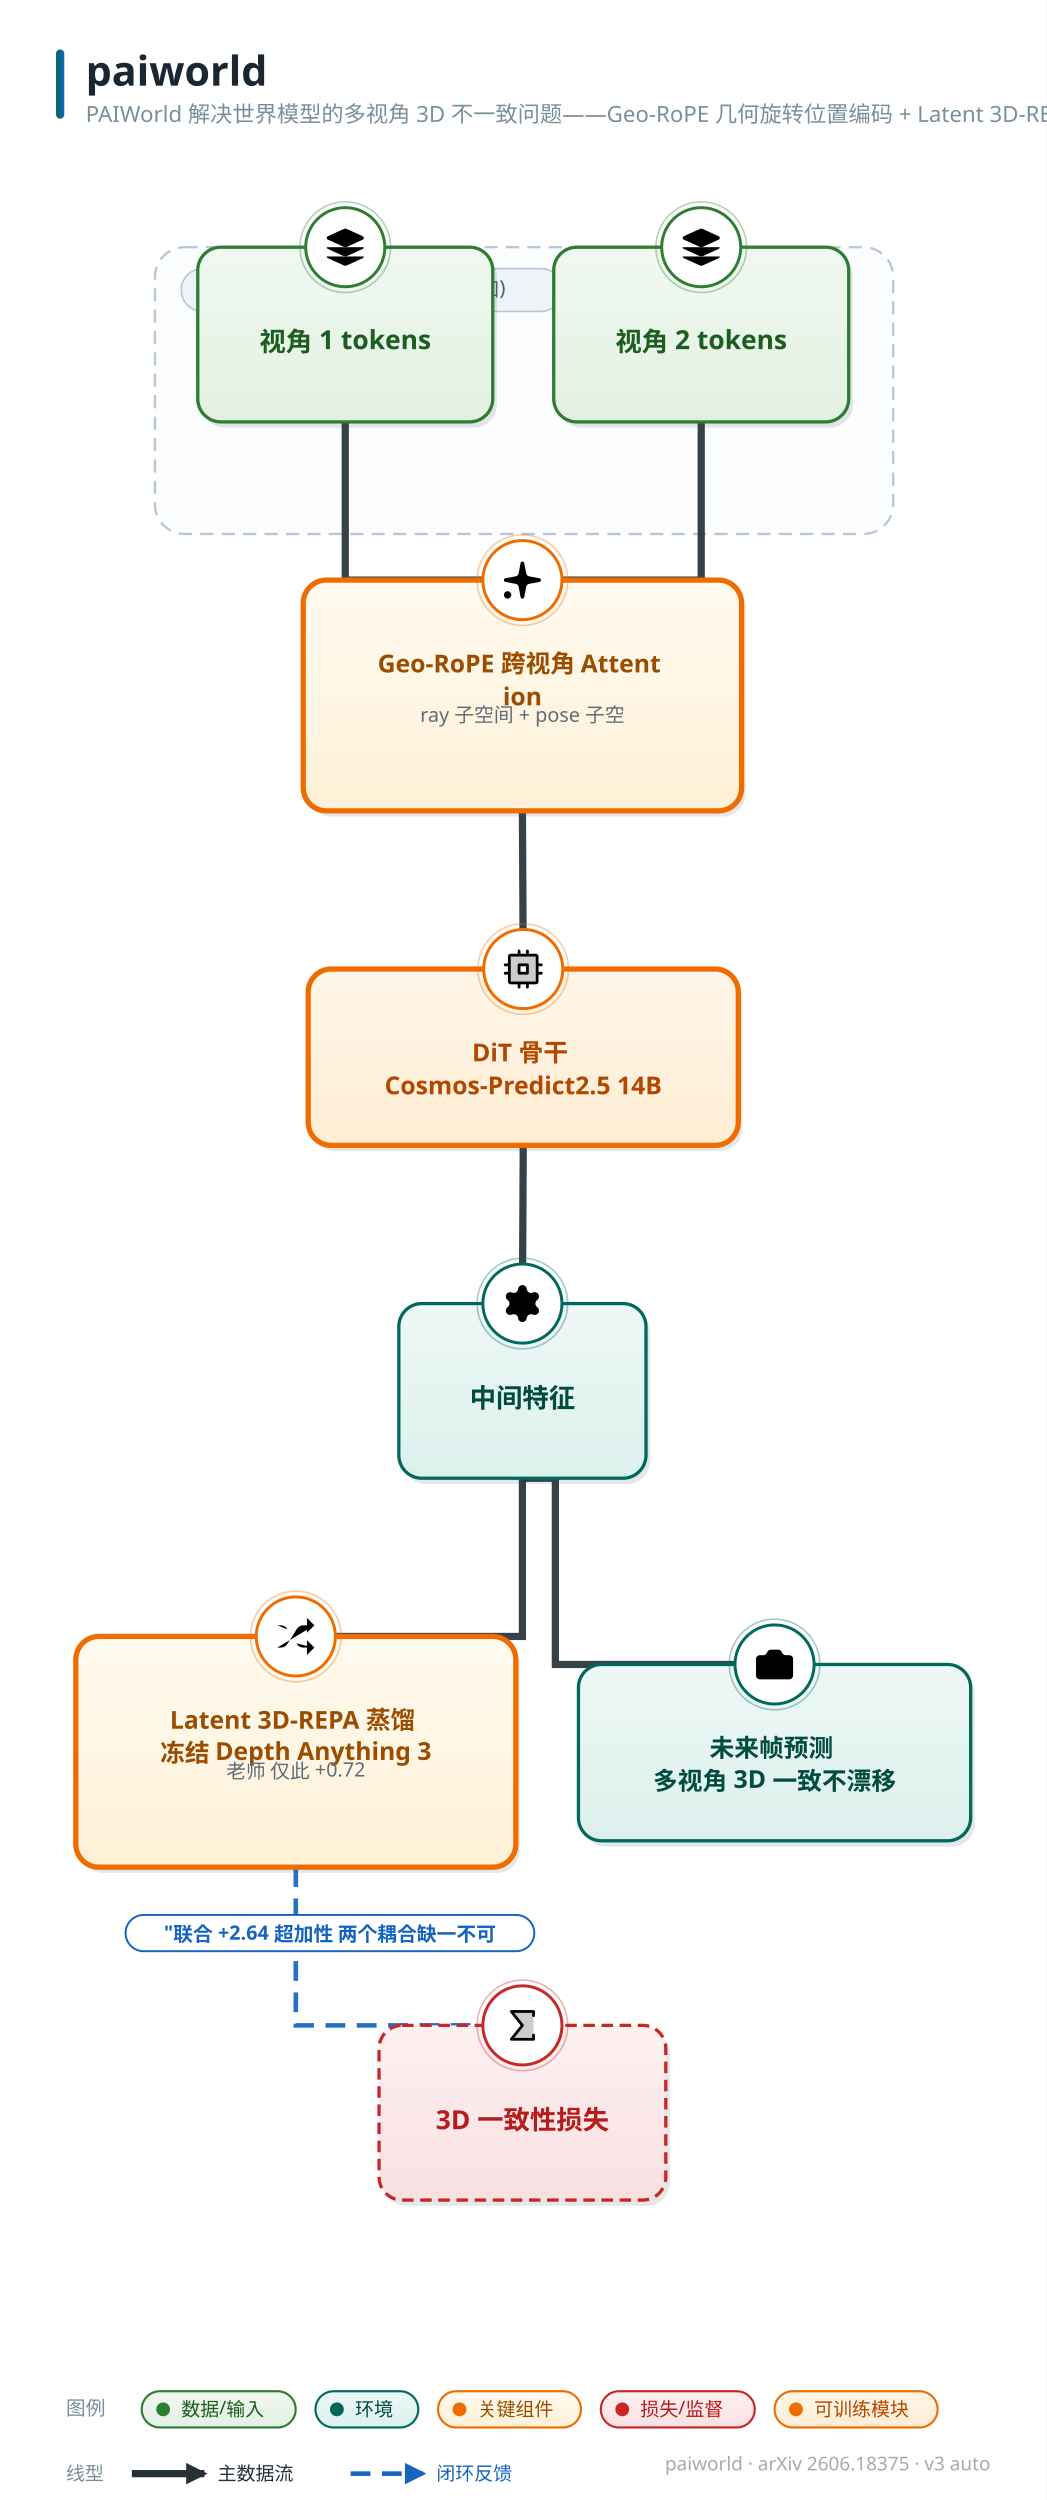
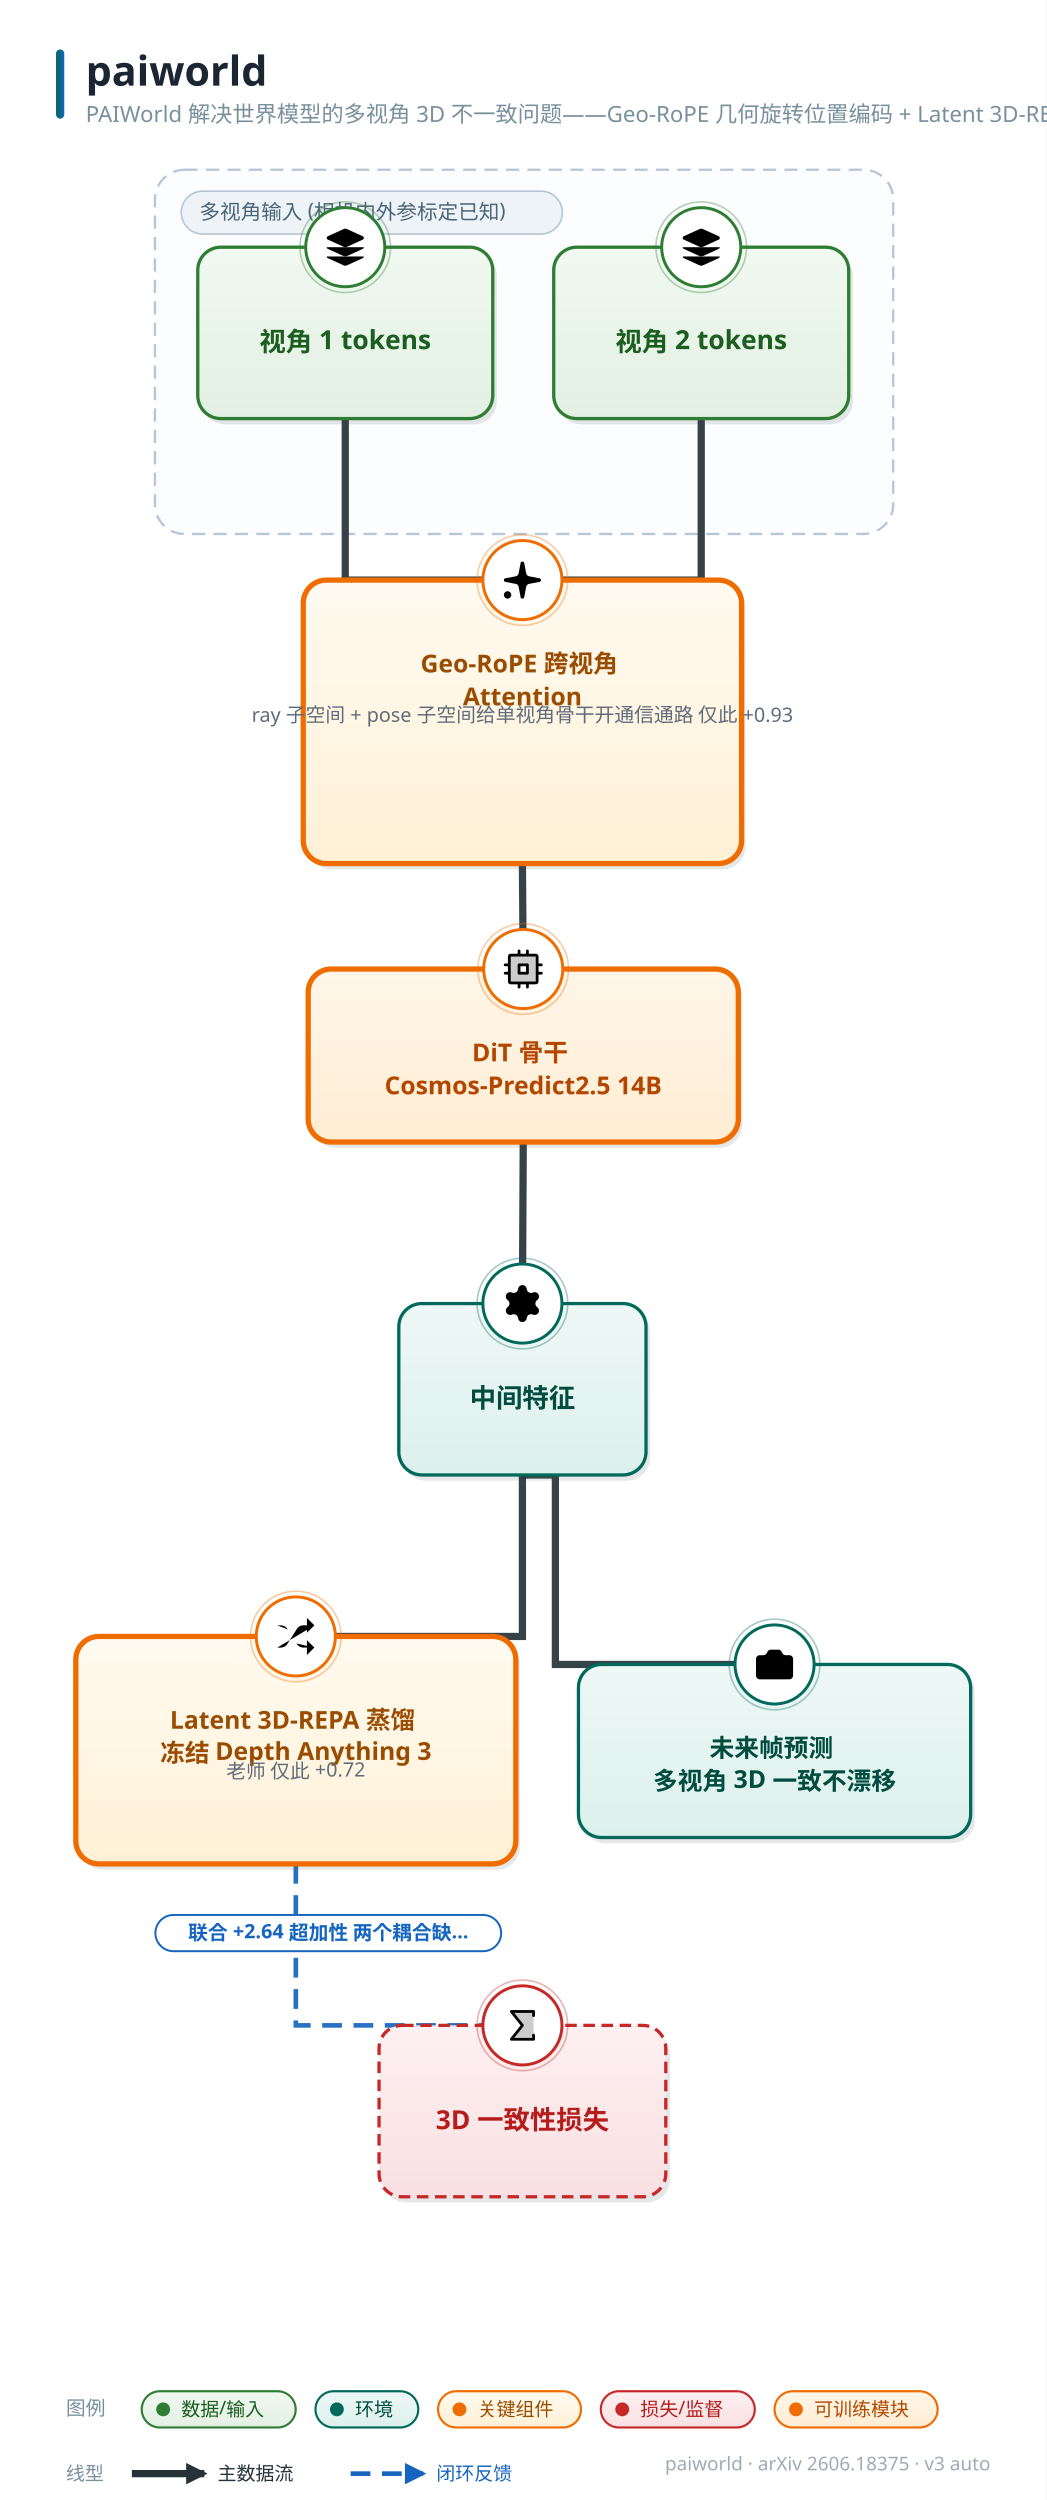
<svg xmlns="http://www.w3.org/2000/svg" width="635" height="1517" viewBox="0 0 635 1517" font-family="'PingFang SC','Hiragino Sans GB','Microsoft YaHei','Segoe UI',sans-serif">
  <style>text{font-family:'PingFang SC','Hiragino Sans GB','Microsoft YaHei','Segoe UI',sans-serif;} .lbl{font-weight:700;}</style>
  <defs>
    <linearGradient id="g-data" x1="0" y1="0" x2="0" y2="1">
      <stop offset="0" stop-color="#f1f9f1" />
      <stop offset="1" stop-color="#e2f0e2" />
    </linearGradient>
    <linearGradient id="g-frozen" x1="0" y1="0" x2="0" y2="1">
      <stop offset="0" stop-color="#f0f7fe" />
      <stop offset="1" stop-color="#dcecfb" />
    </linearGradient>
    <linearGradient id="g-train" x1="0" y1="0" x2="0" y2="1">
      <stop offset="0" stop-color="#fff6e8" />
      <stop offset="1" stop-color="#ffedd4" />
    </linearGradient>
    <linearGradient id="g-loss" x1="0" y1="0" x2="0" y2="1">
      <stop offset="0" stop-color="#fdf0f1" />
      <stop offset="1" stop-color="#f9e0e2" />
    </linearGradient>
    <linearGradient id="g-act" x1="0" y1="0" x2="0" y2="1">
      <stop offset="0" stop-color="#f8f1fb" />
      <stop offset="1" stop-color="#f0e4f7" />
    </linearGradient>
    <linearGradient id="g-loop" x1="0" y1="0" x2="0" y2="1">
      <stop offset="0" stop-color="#f2f5f7" />
      <stop offset="1" stop-color="#e6ebee" />
    </linearGradient>
    <linearGradient id="g-env" x1="0" y1="0" x2="0" y2="1">
      <stop offset="0" stop-color="#eef8f6" />
      <stop offset="1" stop-color="#dcf0ec" />
    </linearGradient>
    <linearGradient id="g-mem" x1="0" y1="0" x2="0" y2="1">
      <stop offset="0" stop-color="#fffef0" />
      <stop offset="1" stop-color="#fdf6d8" />
    </linearGradient>
    <linearGradient id="g-reward" x1="0" y1="0" x2="0" y2="1">
      <stop offset="0" stop-color="#fdf2f7" />
      <stop offset="1" stop-color="#f9e2ed" />
    </linearGradient>
    <linearGradient id="g-key" x1="0" y1="0" x2="0" y2="1">
      <stop offset="0" stop-color="#fffaf0" />
      <stop offset="1" stop-color="#fff1d6" />
    </linearGradient>
    <linearGradient id="g-title" x1="0" y1="0" x2="1" y2="0">
      <stop offset="0" stop-color="#00695c" />
      <stop offset="1" stop-color="#1565c0" />
    </linearGradient>
    <marker id="arr-main" viewBox="0 0 10 10" refX="8.5" refY="5" markerWidth="13" markerHeight="13" markerUnits="userSpaceOnUse" orient="auto-start-reverse">
      <path d="M0 0 L10 5 L0 10 z" fill="#546e7a" />
    </marker>
    <marker id="arr-thick" viewBox="0 0 10 10" refX="8.5" refY="5" markerWidth="13" markerHeight="13" markerUnits="userSpaceOnUse" orient="auto-start-reverse">
      <path d="M0 0 L10 5 L0 10 z" fill="#263238" />
    </marker>
    <marker id="arr-thin" viewBox="0 0 10 10" refX="8.5" refY="5" markerWidth="13" markerHeight="13" markerUnits="userSpaceOnUse" orient="auto-start-reverse">
      <path d="M0 0 L10 5 L0 10 z" fill="#9fb0bb" />
    </marker>
    <marker id="arr-fb" viewBox="0 0 10 10" refX="8.5" refY="5" markerWidth="13" markerHeight="13" markerUnits="userSpaceOnUse" orient="auto-start-reverse">
      <path d="M0 0 L10 5 L0 10 z" fill="#1565c0" />
    </marker>
    <marker id="arr-loss" viewBox="0 0 10 10" refX="8.5" refY="5" markerWidth="13" markerHeight="13" markerUnits="userSpaceOnUse" orient="auto-start-reverse">
      <path d="M0 0 L10 5 L0 10 z" fill="#c62828" />
    </marker>
  </defs>
  <rect width="635" height="1517" fill="#ffffff" />
  <rect x="34" y="30" width="5" height="42" rx="2.5" fill="url(#g-title)" />
  <text x="52" y="52" font-size="25" font-weight="800" fill="#1a2733">paiworld</text>
  <text x="52" y="74" font-size="13.5" fill="#78909c">PAIWorld 解决世界模型的多视角 3D 不一致问题——Geo-RoPE 几何旋转位置编码 + Latent 3D-REPA 3D 蒸馏，在 DiT backbone 上同</text>
  <text x="601" y="1499" font-size="11.5" fill="#a0aab4" text-anchor="end">paiworld · arXiv 2606.18375 · v3 auto</text>
-   <rect x="94" y="150" width="448" height="174" rx="18" fill="#fbfdff" stroke="#b7c6d6" stroke-width="1.4" stroke-dasharray="8 5" />
-   <rect x="110" y="163" width="231.25" height="26" rx="13" fill="#eef3f8" stroke="#b7c6d6" />
-   <text x="121" y="180" font-size="12.5" fill="#4a6579">多视角输入 (相机内外参标定已知)</text>
-   <path d="M 209.5 256.0 L 209.5 352.0 L 317.0 352.0" fill="none" stroke="#263238" stroke-width="4.4" marker-end="url(#arr-thick)" opacity="0.92" />
-   <path d="M 425.5 256.0 L 425.5 352.0 L 317.0 352.0" fill="none" stroke="#263238" stroke-width="4.4" marker-end="url(#arr-thick)" opacity="0.92" />
-   <path d="M 317.0 492.0 L 317.5 588.0" fill="none" stroke="#263238" stroke-width="4.4" marker-end="url(#arr-thick)" opacity="0.92" />
-   <path d="M 317.5 695.0 L 317.0 791.0" fill="none" stroke="#263238" stroke-width="4.4" marker-end="url(#arr-thick)" opacity="0.92" />
-   <path d="M 317.0 897.0 L 317.0 993.0 L 179.5 993.0" fill="none" stroke="#263238" stroke-width="4.4" marker-end="url(#arr-thick)" opacity="0.92" />
-   <path d="M 317.0 897.0 L 337.0 897.0 L 337.0 1010.0 L 470.0 1010.0" fill="none" stroke="#263238" stroke-width="4.4" marker-end="url(#arr-thick)" opacity="0.92" />
-   <path d="M 179.5 1133.0 L 179.5 1229.0 L 317.0 1229.0" fill="none" stroke="#1565c0" stroke-width="2.8" stroke-dasharray="12 7" marker-end="url(#arr-fb)" opacity="0.92" />
-   <rect x="122.5" y="153.5" width="179" height="106" rx="14" fill="#37474f" opacity="0.13" />
-   <rect x="120" y="150" width="179" height="106" rx="14" fill="url(#g-data)" stroke="#2e7d32" stroke-width="2.0" />
+   <rect x="94" y="103" width="448" height="221" rx="18" fill="#fbfdff" stroke="#b7c6d6" stroke-width="1.4" stroke-dasharray="8 5" />
+   <rect x="110" y="116" width="231.25" height="26" rx="13" fill="#eef3f8" stroke="#b7c6d6" />
+   <text x="121" y="133" font-size="12.5" fill="#4a6579">多视角输入 (相机内外参标定已知)</text>
+   <path d="M 209.5 254.0 L 209.5 352.0 L 317.0 352.0" fill="none" stroke="#263238" stroke-width="4.4" marker-end="url(#arr-thick)" opacity="0.92" />
+   <path d="M 425.5 254.0 L 425.5 352.0 L 317.0 352.0" fill="none" stroke="#263238" stroke-width="4.4" marker-end="url(#arr-thick)" opacity="0.92" />
+   <path d="M 317.0 524.0 L 317.5 588.0" fill="none" stroke="#263238" stroke-width="4.4" marker-end="url(#arr-thick)" opacity="0.92" />
+   <path d="M 317.5 693.0 L 317.0 791.0" fill="none" stroke="#263238" stroke-width="4.4" marker-end="url(#arr-thick)" opacity="0.92" />
+   <path d="M 317.0 895.0 L 317.0 993.0 L 179.5 993.0" fill="none" stroke="#263238" stroke-width="4.4" marker-end="url(#arr-thick)" opacity="0.92" />
+   <path d="M 317.0 895.0 L 337.0 895.0 L 337.0 1010.0 L 470.0 1010.0" fill="none" stroke="#263238" stroke-width="4.4" marker-end="url(#arr-thick)" opacity="0.92" />
+   <path d="M 179.5 1131.0 L 179.5 1229.0 L 317.0 1229.0" fill="none" stroke="#1565c0" stroke-width="2.8" stroke-dasharray="12 7" marker-end="url(#arr-fb)" opacity="0.92" />
+   <rect x="122.5" y="153.5" width="179" height="104" rx="14" fill="#37474f" opacity="0.13" />
+   <rect x="120" y="150" width="179" height="104" rx="14" fill="url(#g-data)" stroke="#2e7d32" stroke-width="2.0" />
  <circle cx="209.5" cy="150" r="24" fill="#ffffff" stroke="#2e7d32" stroke-width="1.8" />
  <circle cx="209.5" cy="150" r="27.5" fill="none" stroke="#2e7d32" stroke-width="1" opacity="0.35" />
  <g transform="translate(196.0,136.5) scale(1.125)">
    <path d="M12.83 2.18a2 2 0 0 0-1.66 0L2.6 6.08a1 1 0 0 0 0 1.83l8.58 3.91a2 2 0 0 0 1.66 0l8.58-3.9a1 1 0 0 0 0-1.83z" />
    <path d="M2 12a1 1 0 0 0 .58.91l8.6 3.91a2 2 0 0 0 1.65 0l8.58-3.9A1 1 0 0 0 22 12" />
    <path d="M2 17a1 1 0 0 0 .58.91l8.6 3.91a2 2 0 0 0 1.65 0l8.58-3.9A1 1 0 0 0 22 17" />
  </g>
  <text x="209.5" y="213" font-size="16" class="lbl" fill="#1b5e20" text-anchor="middle">视角 1 tokens</text>
-   <rect x="338.5" y="153.5" width="179" height="106" rx="14" fill="#37474f" opacity="0.13" />
-   <rect x="336" y="150" width="179" height="106" rx="14" fill="url(#g-data)" stroke="#2e7d32" stroke-width="2.0" />
+   <rect x="338.5" y="153.5" width="179" height="104" rx="14" fill="#37474f" opacity="0.13" />
+   <rect x="336" y="150" width="179" height="104" rx="14" fill="url(#g-data)" stroke="#2e7d32" stroke-width="2.0" />
  <circle cx="425.5" cy="150" r="24" fill="#ffffff" stroke="#2e7d32" stroke-width="1.8" />
  <circle cx="425.5" cy="150" r="27.5" fill="none" stroke="#2e7d32" stroke-width="1" opacity="0.35" />
  <g transform="translate(412.0,136.5) scale(1.125)">
    <path d="M12.83 2.18a2 2 0 0 0-1.66 0L2.6 6.08a1 1 0 0 0 0 1.83l8.58 3.91a2 2 0 0 0 1.66 0l8.58-3.9a1 1 0 0 0 0-1.83z" />
    <path d="M2 12a1 1 0 0 0 .58.91l8.6 3.91a2 2 0 0 0 1.65 0l8.58-3.9A1 1 0 0 0 22 12" />
    <path d="M2 17a1 1 0 0 0 .58.91l8.6 3.91a2 2 0 0 0 1.65 0l8.58-3.9A1 1 0 0 0 22 17" />
  </g>
  <text x="425.5" y="213" font-size="16" class="lbl" fill="#1b5e20" text-anchor="middle">视角 2 tokens</text>
-   <rect x="186.5" y="355.5" width="266" height="140" rx="14" fill="#37474f" opacity="0.13" />
-   <rect x="184" y="352" width="266" height="140" rx="14" fill="url(#g-key)" stroke="#ef6c00" stroke-width="3.2" />
+   <rect x="186.5" y="355.5" width="266" height="172" rx="14" fill="#37474f" opacity="0.13" />
+   <rect x="184" y="352" width="266" height="172" rx="14" fill="url(#g-key)" stroke="#ef6c00" stroke-width="3.2" />
  <circle cx="317.0" cy="352" r="24" fill="#ffffff" stroke="#ef6c00" stroke-width="1.8" />
  <circle cx="317.0" cy="352" r="27.5" fill="none" stroke="#ef6c00" stroke-width="1" opacity="0.35" />
  <g transform="translate(303.5,338.5) scale(1.125)">
    <path d="M11.017 2.814a1 1 0 0 1 1.966 0l1.051 5.558a2 2 0 0 0 1.594 1.594l5.558 1.051a1 1 0 0 1 0 1.966l-5.558 1.051a2 2 0 0 0-1.594 1.594l-1.051 5.558a1 1 0 0 1-1.966 0l-1.051-5.558a2 2 0 0 0-1.594-1.594l-5.558-1.051a1 1 0 0 1 0-1.966l5.558-1.051a2 2 0 0 0 1.594-1.594z" />
    <path d="M20 2v4" />
    <path d="M22 4h-4" />
    <circle cx="4" cy="20" r="2" />
  </g>
  <text x="317.0" y="408" font-size="15" class="lbl" fill="#9a4d00" text-anchor="middle">
-     <tspan x="317.0" dy="0">Geo-RoPE 跨视角 Attent</tspan>
-     <tspan x="317.0" dy="20">ion</tspan>
-   </text>
-   <text x="317.0" y="438" font-size="12" fill="#5f6b7a" text-anchor="middle">ray 子空间 + pose 子空</text>
-   <rect x="189.5" y="591.5" width="261" height="107" rx="14" fill="#37474f" opacity="0.13" />
-   <rect x="187" y="588" width="261" height="107" rx="14" fill="url(#g-train)" stroke="#ef6c00" stroke-width="3.2" />
+     <tspan x="317.0" dy="0">Geo-RoPE 跨视角</tspan>
+     <tspan x="317.0" dy="20">Attention</tspan>
+   </text>
+   <text x="317.0" y="438" font-size="12" fill="#5f6b7a" text-anchor="middle">ray 子空间 + pose 子空间
+ 给单视角骨干开通信通路 仅此 +
+ 0.93</text>
+   <rect x="189.5" y="591.5" width="261" height="105" rx="14" fill="#37474f" opacity="0.13" />
+   <rect x="187" y="588" width="261" height="105" rx="14" fill="url(#g-train)" stroke="#ef6c00" stroke-width="3.2" />
  <circle cx="317.5" cy="588" r="24" fill="#ffffff" stroke="#ef6c00" stroke-width="1.8" />
  <circle cx="317.5" cy="588" r="27.5" fill="none" stroke="#ef6c00" stroke-width="1" opacity="0.35" />
  <g transform="translate(304.0,574.5) scale(0.1055)">
    <path d="M200,48H56a8,8,0,0,0-8,8V200a8,8,0,0,0,8,8H200a8,8,0,0,0,8-8V56A8,8,0,0,0,200,48ZM152,152H104V104h48Z" opacity="0.2" />
    <path d="M152,96H104a8,8,0,0,0-8,8v48a8,8,0,0,0,8,8h48a8,8,0,0,0,8-8V104A8,8,0,0,0,152,96Zm-8,48H112V112h32Zm88,0H216V112h16a8,8,0,0,0,0-16H216V56a16,16,0,0,0-16-16H160V24a8,8,0,0,0-16,0V40H112V24a8,8,0,0,0-16,0V40H56A16,16,0,0,0,40,56V96H24a8,8,0,0,0,0,16H40v32H24a8,8,0,0,0,0,16H40v40a16,16,0,0,0,16,16H96v16a8,8,0,0,0,16,0V216h32v16a8,8,0,0,0,16,0V216h40a16,16,0,0,0,16-16V160h16a8,8,0,0,0,0-16Zm-32,56H56V56H200v95.87s0,.09,0,.13,0,.09,0,.13V200Z" />
  </g>
  <text x="317.5" y="644" font-size="15" class="lbl" fill="#b34700" text-anchor="middle">
    <tspan x="317.5" dy="0">DiT 骨干</tspan>
    <tspan x="317.5" dy="20">Cosmos-Predict2.5 14B</tspan>
  </text>
-   <rect x="244.5" y="794.5" width="150" height="106" rx="14" fill="#37474f" opacity="0.13" />
-   <rect x="242" y="791" width="150" height="106" rx="14" fill="url(#g-env)" stroke="#00695c" stroke-width="2.0" />
+   <rect x="244.5" y="794.5" width="150" height="104" rx="14" fill="#37474f" opacity="0.13" />
+   <rect x="242" y="791" width="150" height="104" rx="14" fill="url(#g-env)" stroke="#00695c" stroke-width="2.0" />
  <circle cx="317.0" cy="791" r="24" fill="#ffffff" stroke="#00695c" stroke-width="1.8" />
  <circle cx="317.0" cy="791" r="27.5" fill="none" stroke="#00695c" stroke-width="1" opacity="0.35" />
  <g transform="translate(303.5,777.5) scale(1.125)">
    <path d="M9.671 4.136a2.34 2.34 0 0 1 4.659 0 2.34 2.34 0 0 0 3.319 1.915 2.34 2.34 0 0 1 2.33 4.033 2.34 2.34 0 0 0 0 3.831 2.34 2.34 0 0 1-2.33 4.033 2.34 2.34 0 0 0-3.319 1.915 2.34 2.34 0 0 1-4.659 0 2.34 2.34 0 0 0-3.32-1.915 2.34 2.34 0 0 1-2.33-4.033 2.34 2.34 0 0 0 0-3.831A2.34 2.34 0 0 1 6.35 6.051a2.34 2.34 0 0 0 3.319-1.915" />
    <circle cx="12" cy="12" r="3" />
  </g>
  <text x="317.0" y="854" font-size="16" class="lbl" fill="#004d40" text-anchor="middle">中间特征</text>
-   <rect x="48.5" y="996.5" width="267" height="140" rx="14" fill="#37474f" opacity="0.13" />
-   <rect x="46" y="993" width="267" height="140" rx="14" fill="url(#g-key)" stroke="#ef6c00" stroke-width="3.2" />
+   <rect x="48.5" y="996.5" width="267" height="138" rx="14" fill="#37474f" opacity="0.13" />
+   <rect x="46" y="993" width="267" height="138" rx="14" fill="url(#g-key)" stroke="#ef6c00" stroke-width="3.2" />
  <circle cx="179.5" cy="993" r="24" fill="#ffffff" stroke="#ef6c00" stroke-width="1.8" />
  <circle cx="179.5" cy="993" r="27.5" fill="none" stroke="#ef6c00" stroke-width="1" opacity="0.35" />
  <g transform="translate(166.0,979.5) scale(1.125)">
    <path d="m18 14 4 4-4 4" />
    <path d="m18 2 4 4-4 4" />
    <path d="M2 18h1.973a4 4 0 0 0 3.3-1.7l5.454-8.6a4 4 0 0 1 3.3-1.7H22" />
    <path d="M2 6h1.972a4 4 0 0 1 3.6 2.2" />
    <path d="M22 18h-6.041a4 4 0 0 1-3.3-1.8l-.359-.45" />
  </g>
  <text x="179.5" y="1049" font-size="15" class="lbl" fill="#9a4d00" text-anchor="middle">
    <tspan x="179.5" dy="0">Latent 3D-REPA 蒸馏</tspan>
-     <tspan x="179.5" dy="20">冻结 Depth Anything 3 </tspan>
+     <tspan x="179.5" dy="20">冻结 Depth Anything 3</tspan>
  </text>
  <text x="179.5" y="1079" font-size="12" fill="#5f6b7a" text-anchor="middle">老师 仅此 +0.72</text>
-   <rect x="353.5" y="1013.5" width="238" height="107" rx="14" fill="#37474f" opacity="0.13" />
-   <rect x="351" y="1010" width="238" height="107" rx="14" fill="url(#g-env)" stroke="#00695c" stroke-width="2.0" />
+   <rect x="353.5" y="1013.5" width="238" height="105" rx="14" fill="#37474f" opacity="0.13" />
+   <rect x="351" y="1010" width="238" height="105" rx="14" fill="url(#g-env)" stroke="#00695c" stroke-width="2.0" />
  <circle cx="470.0" cy="1010" r="24" fill="#ffffff" stroke="#00695c" stroke-width="1.8" />
  <circle cx="470.0" cy="1010" r="27.5" fill="none" stroke="#00695c" stroke-width="1" opacity="0.35" />
  <g transform="translate(456.5,996.5) scale(1.125)">
    <path d="M13.997 4a2 2 0 0 1 1.76 1.05l.486.9A2 2 0 0 0 18.003 7H20a2 2 0 0 1 2 2v9a2 2 0 0 1-2 2H4a2 2 0 0 1-2-2V9a2 2 0 0 1 2-2h1.997a2 2 0 0 0 1.759-1.048l.489-.904A2 2 0 0 1 10.004 4z" />
    <circle cx="12" cy="13" r="3" />
  </g>
  <text x="470.0" y="1066" font-size="15" class="lbl" fill="#004d40" text-anchor="middle">
    <tspan x="470.0" dy="0">未来帧预测</tspan>
    <tspan x="470.0" dy="20">多视角 3D 一致不漂移</tspan>
  </text>
-   <rect x="232.5" y="1232.5" width="174" height="106" rx="14" fill="#37474f" opacity="0.13" />
-   <rect x="230" y="1229" width="174" height="106" rx="14" fill="url(#g-loss)" stroke="#c62828" stroke-width="2.0" stroke-dasharray="7 4" />
+   <rect x="232.5" y="1232.5" width="174" height="104" rx="14" fill="#37474f" opacity="0.13" />
+   <rect x="230" y="1229" width="174" height="104" rx="14" fill="url(#g-loss)" stroke="#c62828" stroke-width="2.0" stroke-dasharray="7 4" />
  <circle cx="317.0" cy="1229" r="24" fill="#ffffff" stroke="#c62828" stroke-width="1.8" />
  <circle cx="317.0" cy="1229" r="27.5" fill="none" stroke="#c62828" stroke-width="1" opacity="0.35" />
  <g transform="translate(303.5,1215.5) scale(0.1055)">
    <path d="M192,48V208H64l64-80L64,48Z" opacity="0.2" />
    <path d="M184,72V56H80.65l53.6,67a8,8,0,0,1,0,10l-53.6,67H184V184a8,8,0,0,1,16,0v24a8,8,0,0,1-8,8H64a8,8,0,0,1-6.25-13l60-75-60-75A8,8,0,0,1,64,40H192a8,8,0,0,1,8,8V72a8,8,0,0,1-16,0Z" />
  </g>
  <text x="317.0" y="1292" font-size="16" class="lbl" fill="#b71c1c" text-anchor="middle">3D 一致性损失</text>
-   <g transform="translate(200.2,1173.0)">
-     <rect x="-124.0" y="-11" width="248.0" height="22" rx="11" fill="#ffffff" stroke="#1565c0" stroke-width="1.2" />
-     <text y="4" font-size="12" fill="#1565c0" font-weight="600" text-anchor="middle">"联合 +2.64 超加性 两个耦合缺一不可</text>
+   <g transform="translate(199.2,1173.0)">
+     <rect x="-104.9" y="-11" width="209.8" height="22" rx="11" fill="#ffffff" stroke="#1565c0" stroke-width="1.2" />
+     <text y="4" font-size="12" fill="#1565c0" font-weight="600" text-anchor="middle">联合 +2.64 超加性 两个耦合缺…</text>
  </g>
  <text x="40" y="1465.5" font-size="12" fill="#78909c">图例</text>
  <g>
    <rect x="86" y="1451" width="93.43" height="22" rx="11" fill="url(#g-data)" stroke="#2e7d32" stroke-width="1.3" />
    <circle cx="99" cy="1462" r="4.2" fill="#2e7d32" />
    <text x="110" y="1466" font-size="11.5" fill="#1b5e20">数据/输入</text>
  </g>
  <g>
    <rect x="191.43" y="1451" width="62.38" height="22" rx="11" fill="url(#g-env)" stroke="#00695c" stroke-width="1.3" />
    <circle cx="204.43" cy="1462" r="4.2" fill="#00695c" />
    <text x="215.43" y="1466" font-size="11.5" fill="#004d40">环境</text>
  </g>
  <g>
    <rect x="265.81" y="1451" width="86.76" height="22" rx="11" fill="url(#g-key)" stroke="#ef6c00" stroke-width="1.3" />
    <circle cx="278.81" cy="1462" r="4.2" fill="#ef6c00" />
    <text x="289.81" y="1466" font-size="11.5" fill="#9a4d00">关键组件</text>
  </g>
  <g>
    <rect x="364.57" y="1451" width="93.43" height="22" rx="11" fill="url(#g-loss)" stroke="#c62828" stroke-width="1.3" />
    <circle cx="377.57" cy="1462" r="4.2" fill="#c62828" />
    <text x="388.57" y="1466" font-size="11.5" fill="#b71c1c">损失/监督</text>
  </g>
  <g>
    <rect x="470.0" y="1451" width="98.95" height="22" rx="11" fill="url(#g-train)" stroke="#ef6c00" stroke-width="1.3" />
    <circle cx="483.0" cy="1462" r="4.2" fill="#ef6c00" />
    <text x="494.0" y="1466" font-size="11.5" fill="#b34700">可训练模块</text>
  </g>
  <text x="40" y="1505" font-size="11.5" fill="#78909c">线型</text>
  <g>
    <path d="M 80 1501 h 44" stroke="#263238" stroke-width="4.4" marker-end="url(#arr-thick)" />
    <text x="132" y="1505" font-size="11.5" fill="#263238">主数据流</text>
  </g>
  <g>
    <path d="M 212.76 1501 h 44" stroke="#1565c0" stroke-width="2.8" stroke-dasharray="12 7" marker-end="url(#arr-fb)" />
    <text x="264.76" y="1505" font-size="11.5" fill="#1565c0">闭环反馈</text>
  </g>
</svg>
